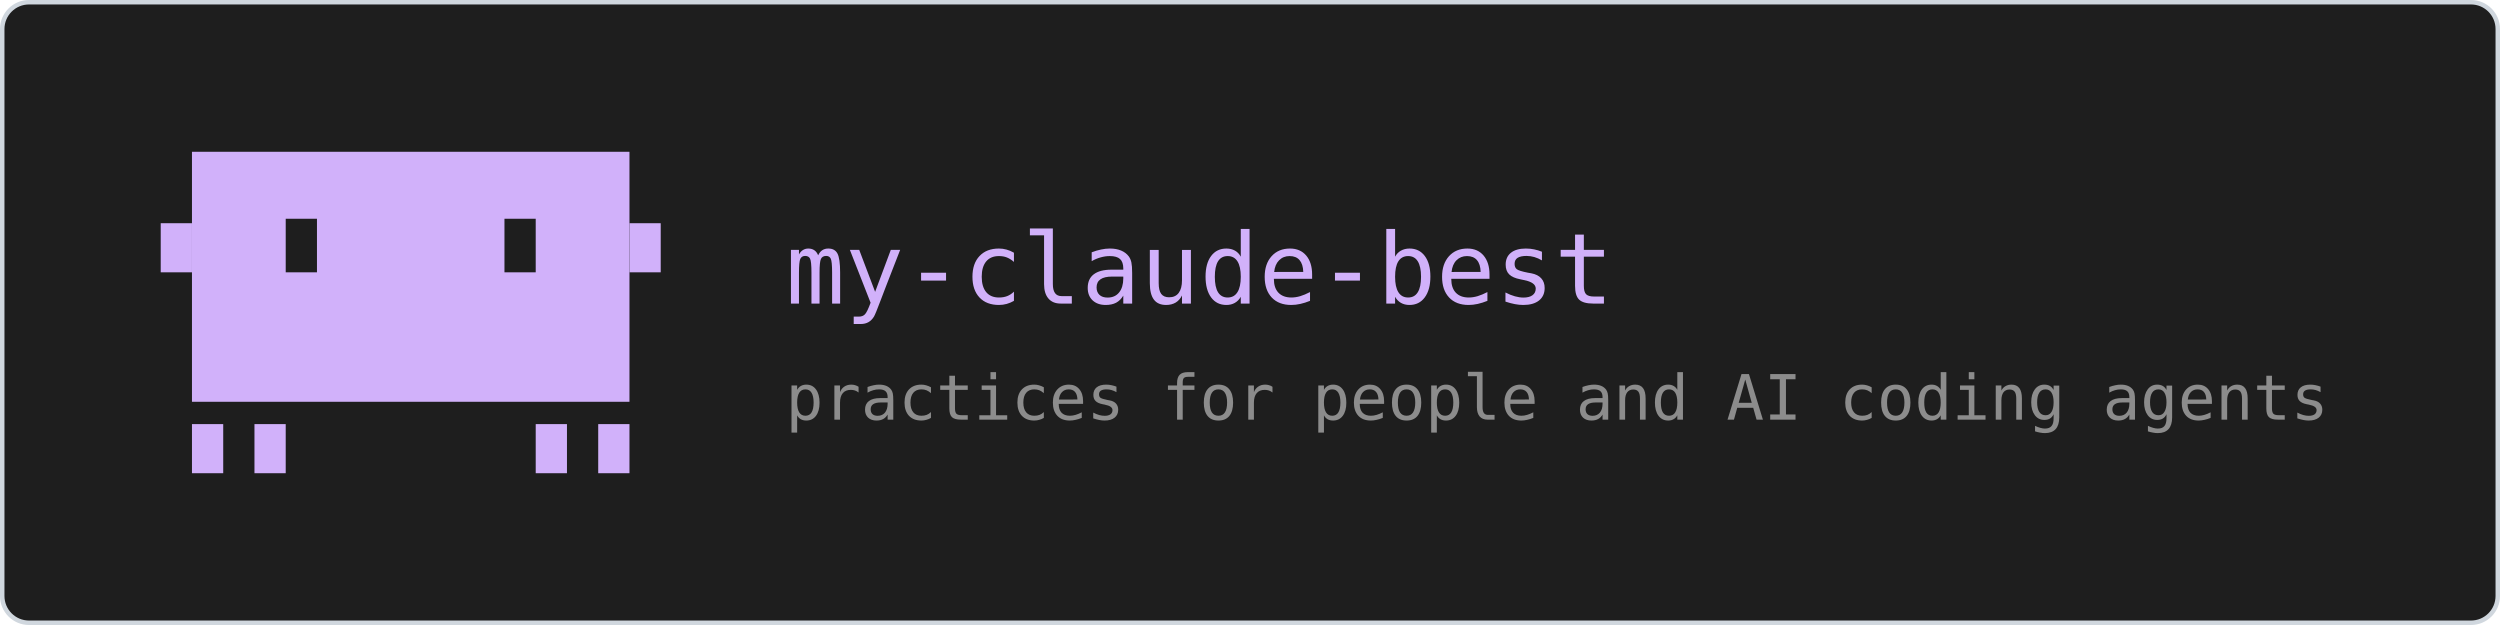
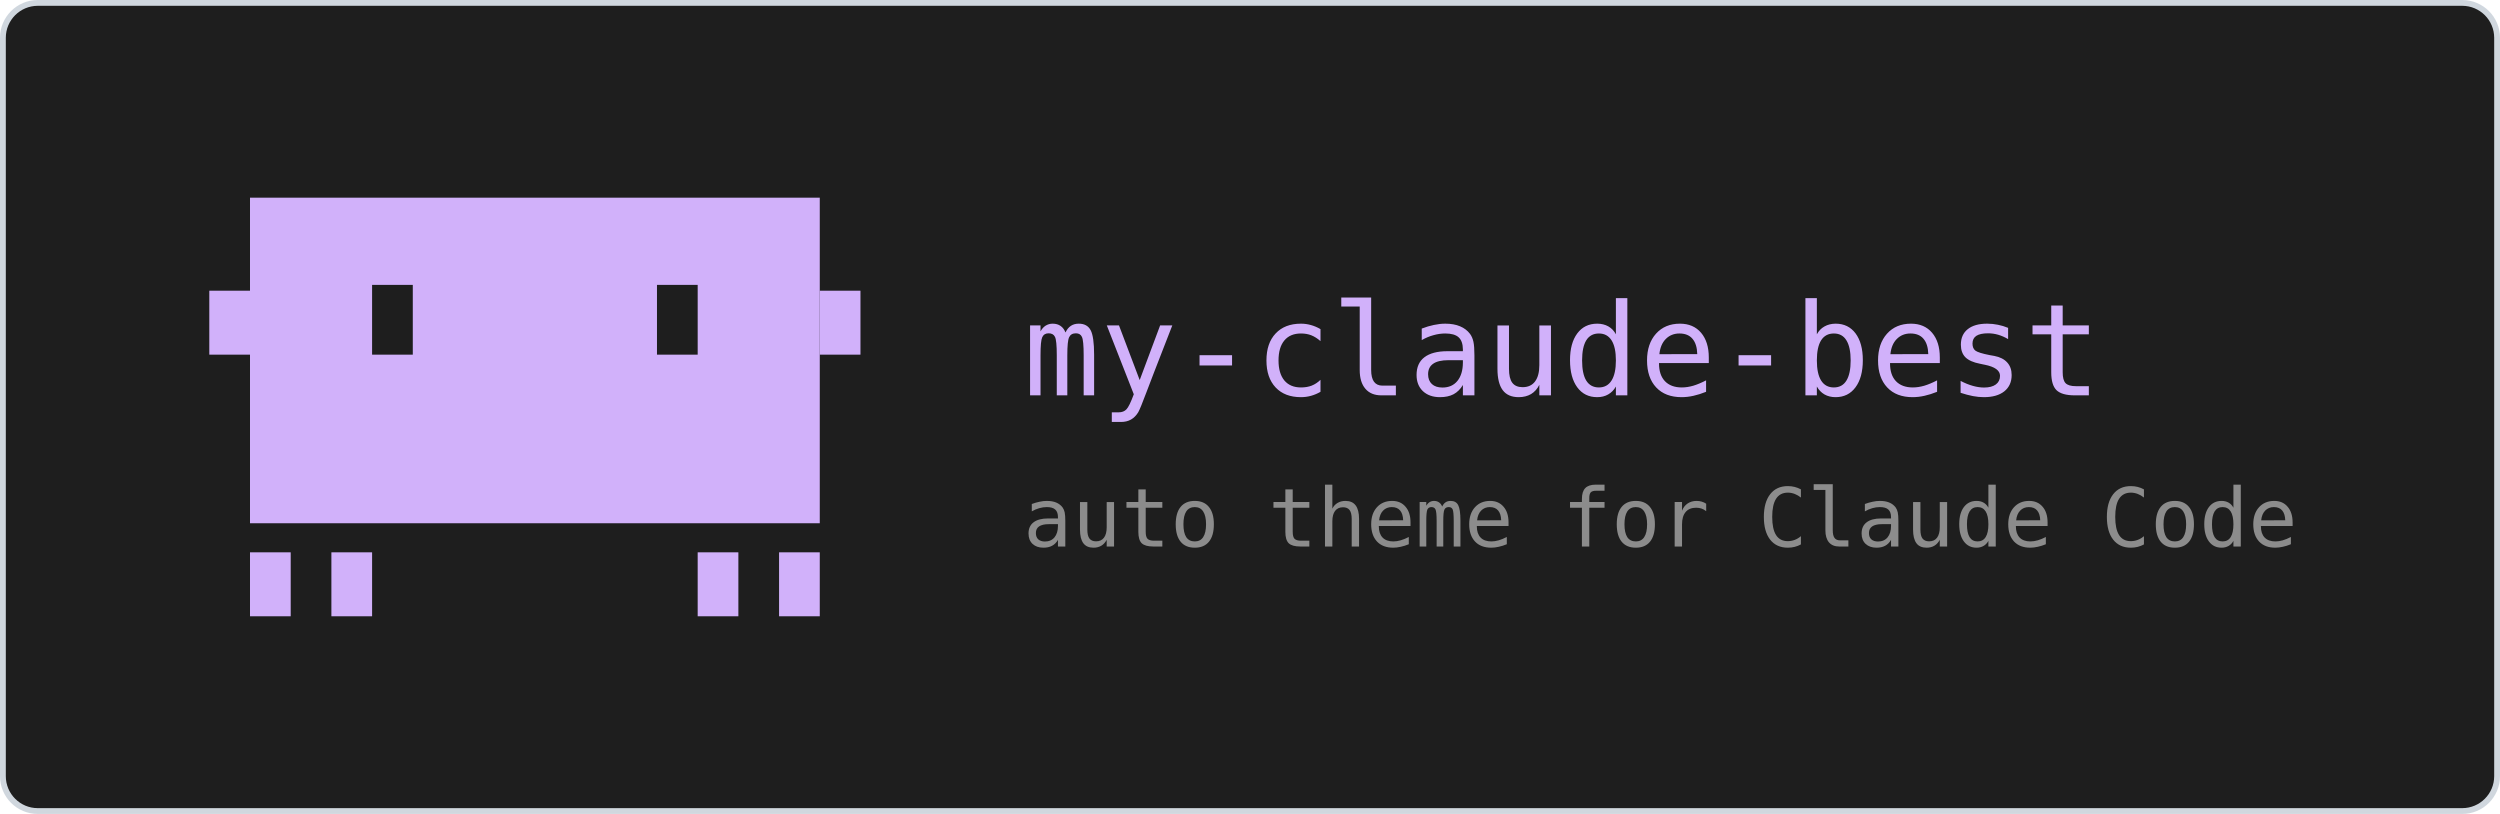
- <svg xmlns="http://www.w3.org/2000/svg" width="560" height="140" viewBox="0 0 560 140" font-family="SFMono-Regular, Menlo, Consolas, monospace">
-   <rect x="0.5" y="0.5" width="559" height="139" rx="6" fill="#1E1E1E" stroke="#d0d7de" />
+ <svg xmlns="http://www.w3.org/2000/svg" width="430" height="140" viewBox="0 0 430 140" font-family="SFMono-Regular, Menlo, Consolas, monospace">
+   <rect x="0.5" y="0.5" width="429" height="139" rx="6" fill="#1E1E1E" stroke="#d0d7de" />
  <rect x="43" y="34" width="98" height="56" fill="#D1B1FA" />
  <rect x="64" y="49" width="7" height="12" fill="#1E1E1E" />
  <rect x="113" y="49" width="7" height="12" fill="#1E1E1E" />
  <rect x="36" y="50" width="7" height="11" fill="#D1B1FA" />
  <rect x="141" y="50" width="7" height="11" fill="#D1B1FA" />
  <rect x="43" y="95" width="7" height="11" fill="#D1B1FA" />
  <rect x="57" y="95" width="7" height="11" fill="#D1B1FA" />
  <rect x="120" y="95" width="7" height="11" fill="#D1B1FA" />
  <rect x="134" y="95" width="7" height="11" fill="#D1B1FA" />
  <text x="176" y="68" font-size="22" fill="#D1B1FA">my-claude-best</text>
-   <text x="176" y="94" font-size="14" fill="#8c8c8c">practices for people and AI coding agents</text>
+   <text x="176" y="94" font-size="14" fill="#8c8c8c">auto theme for Claude Code</text>
</svg>
